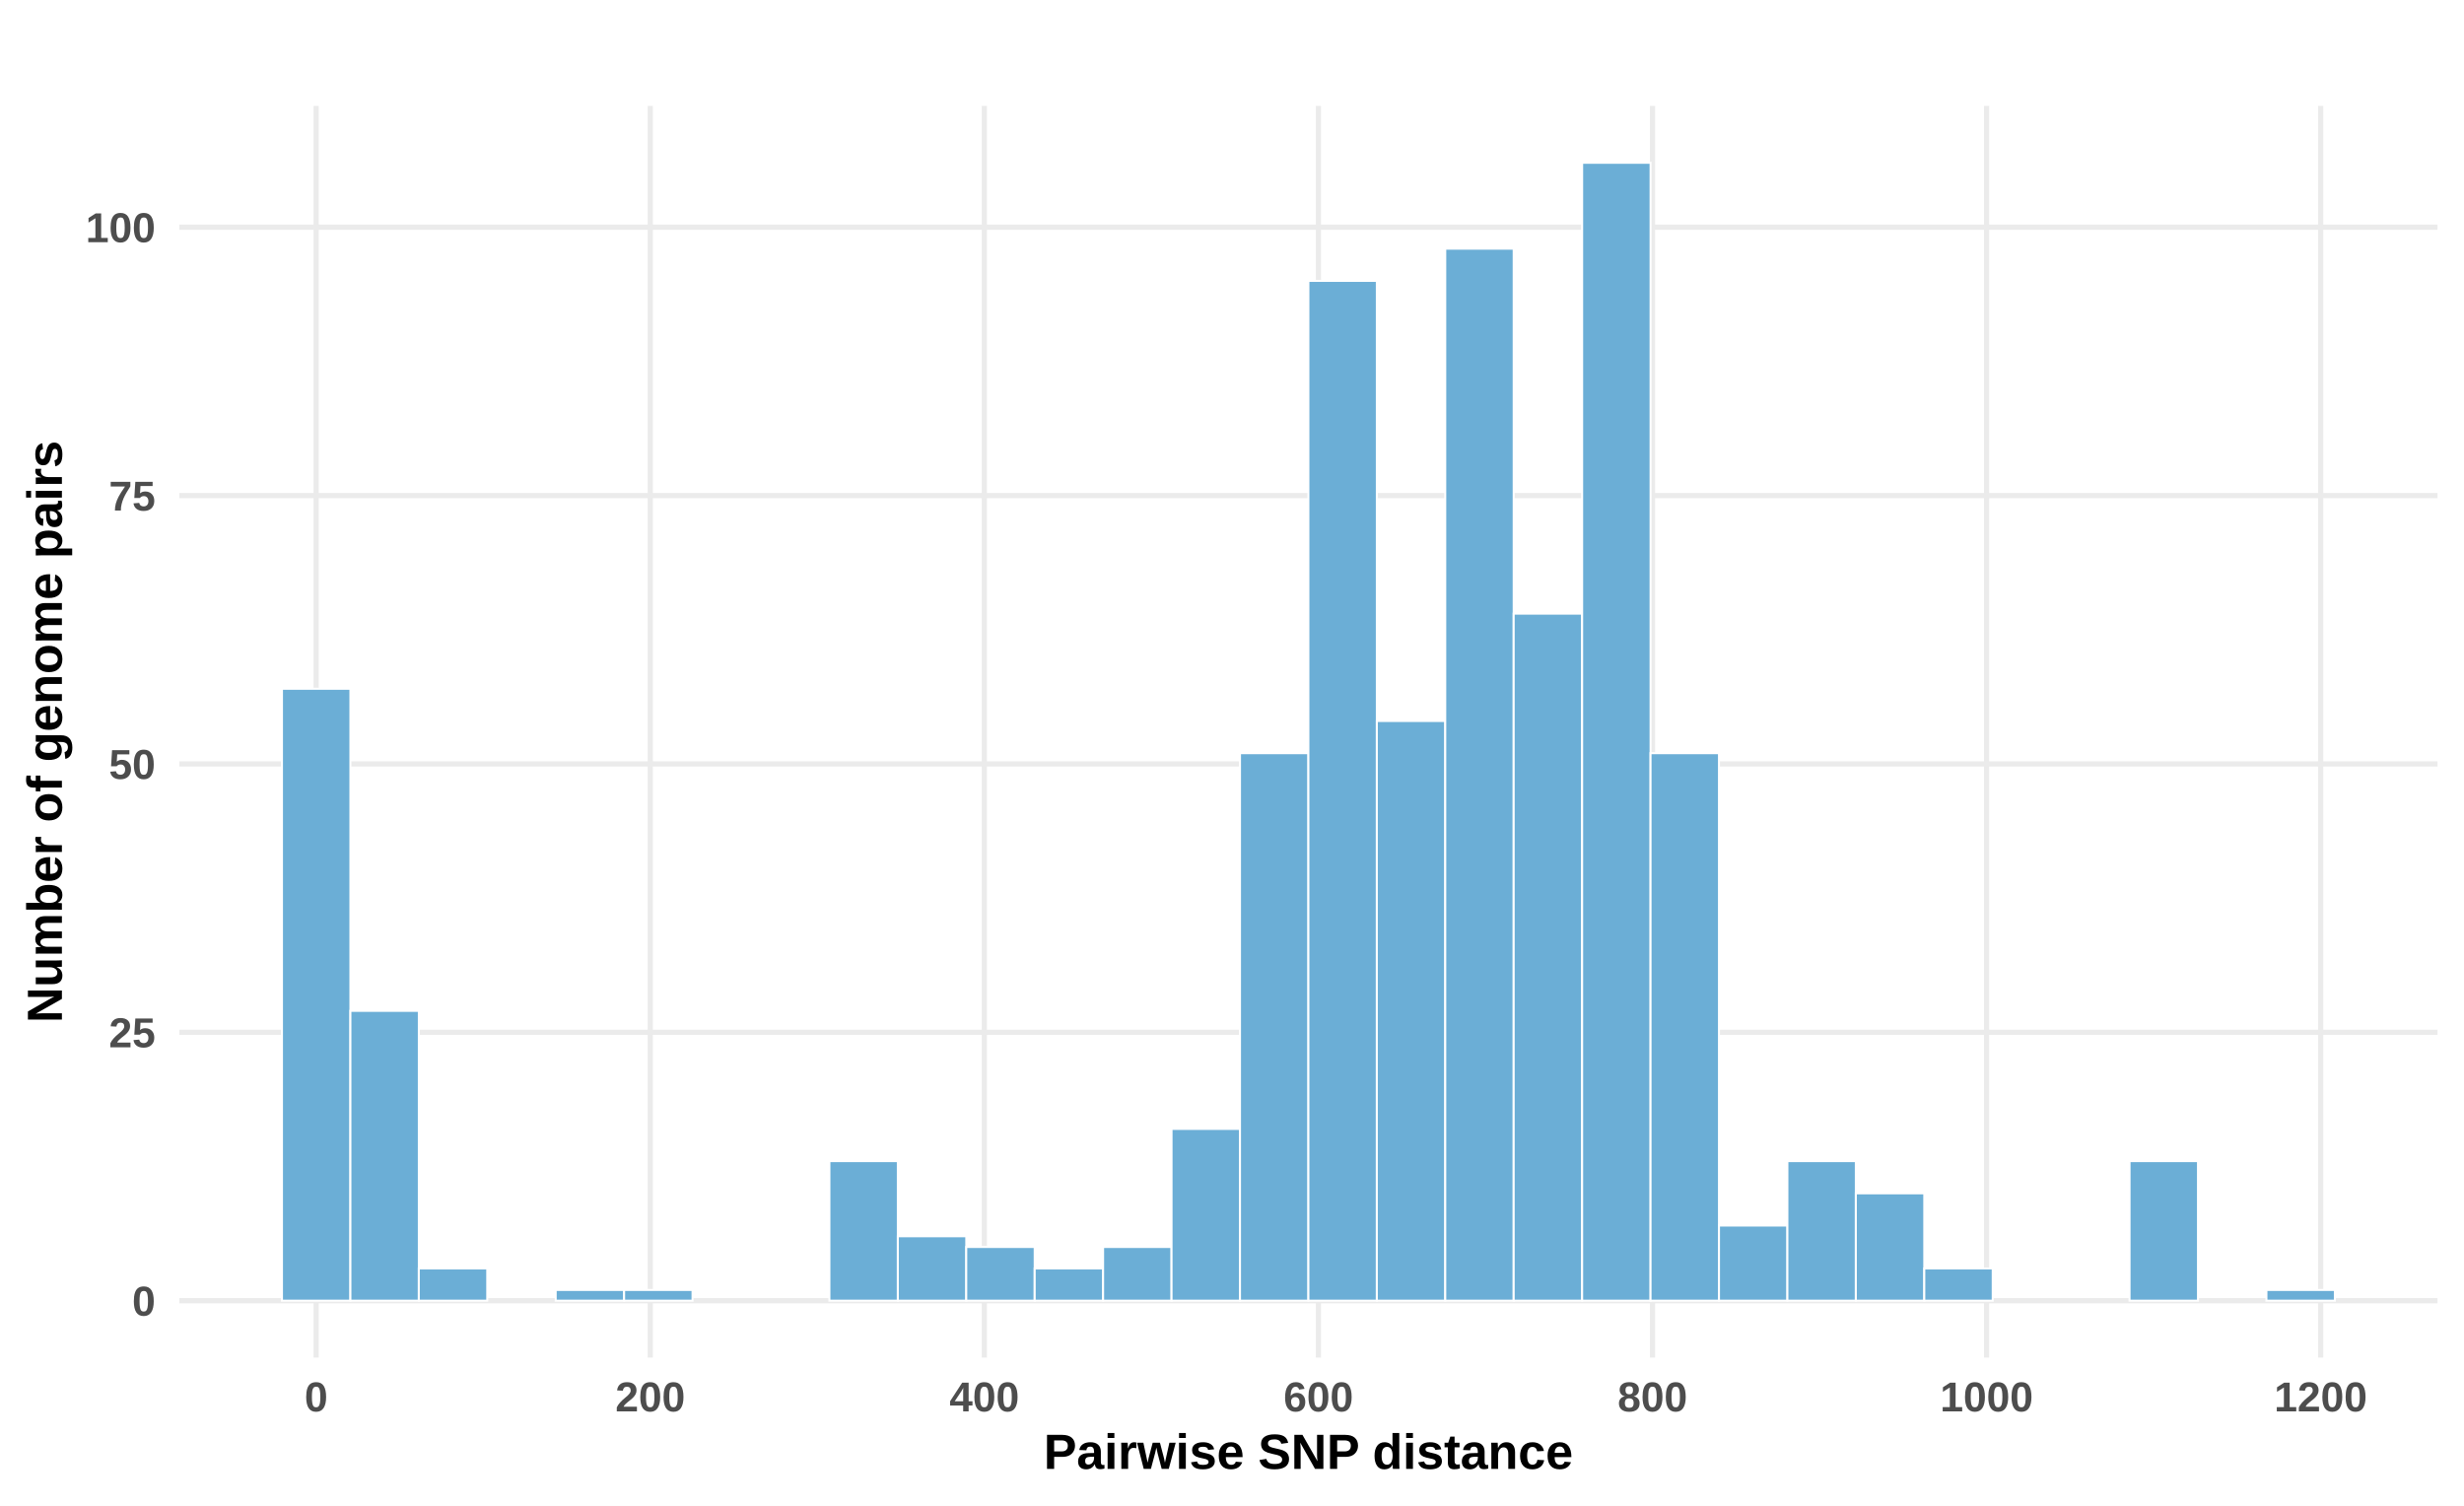
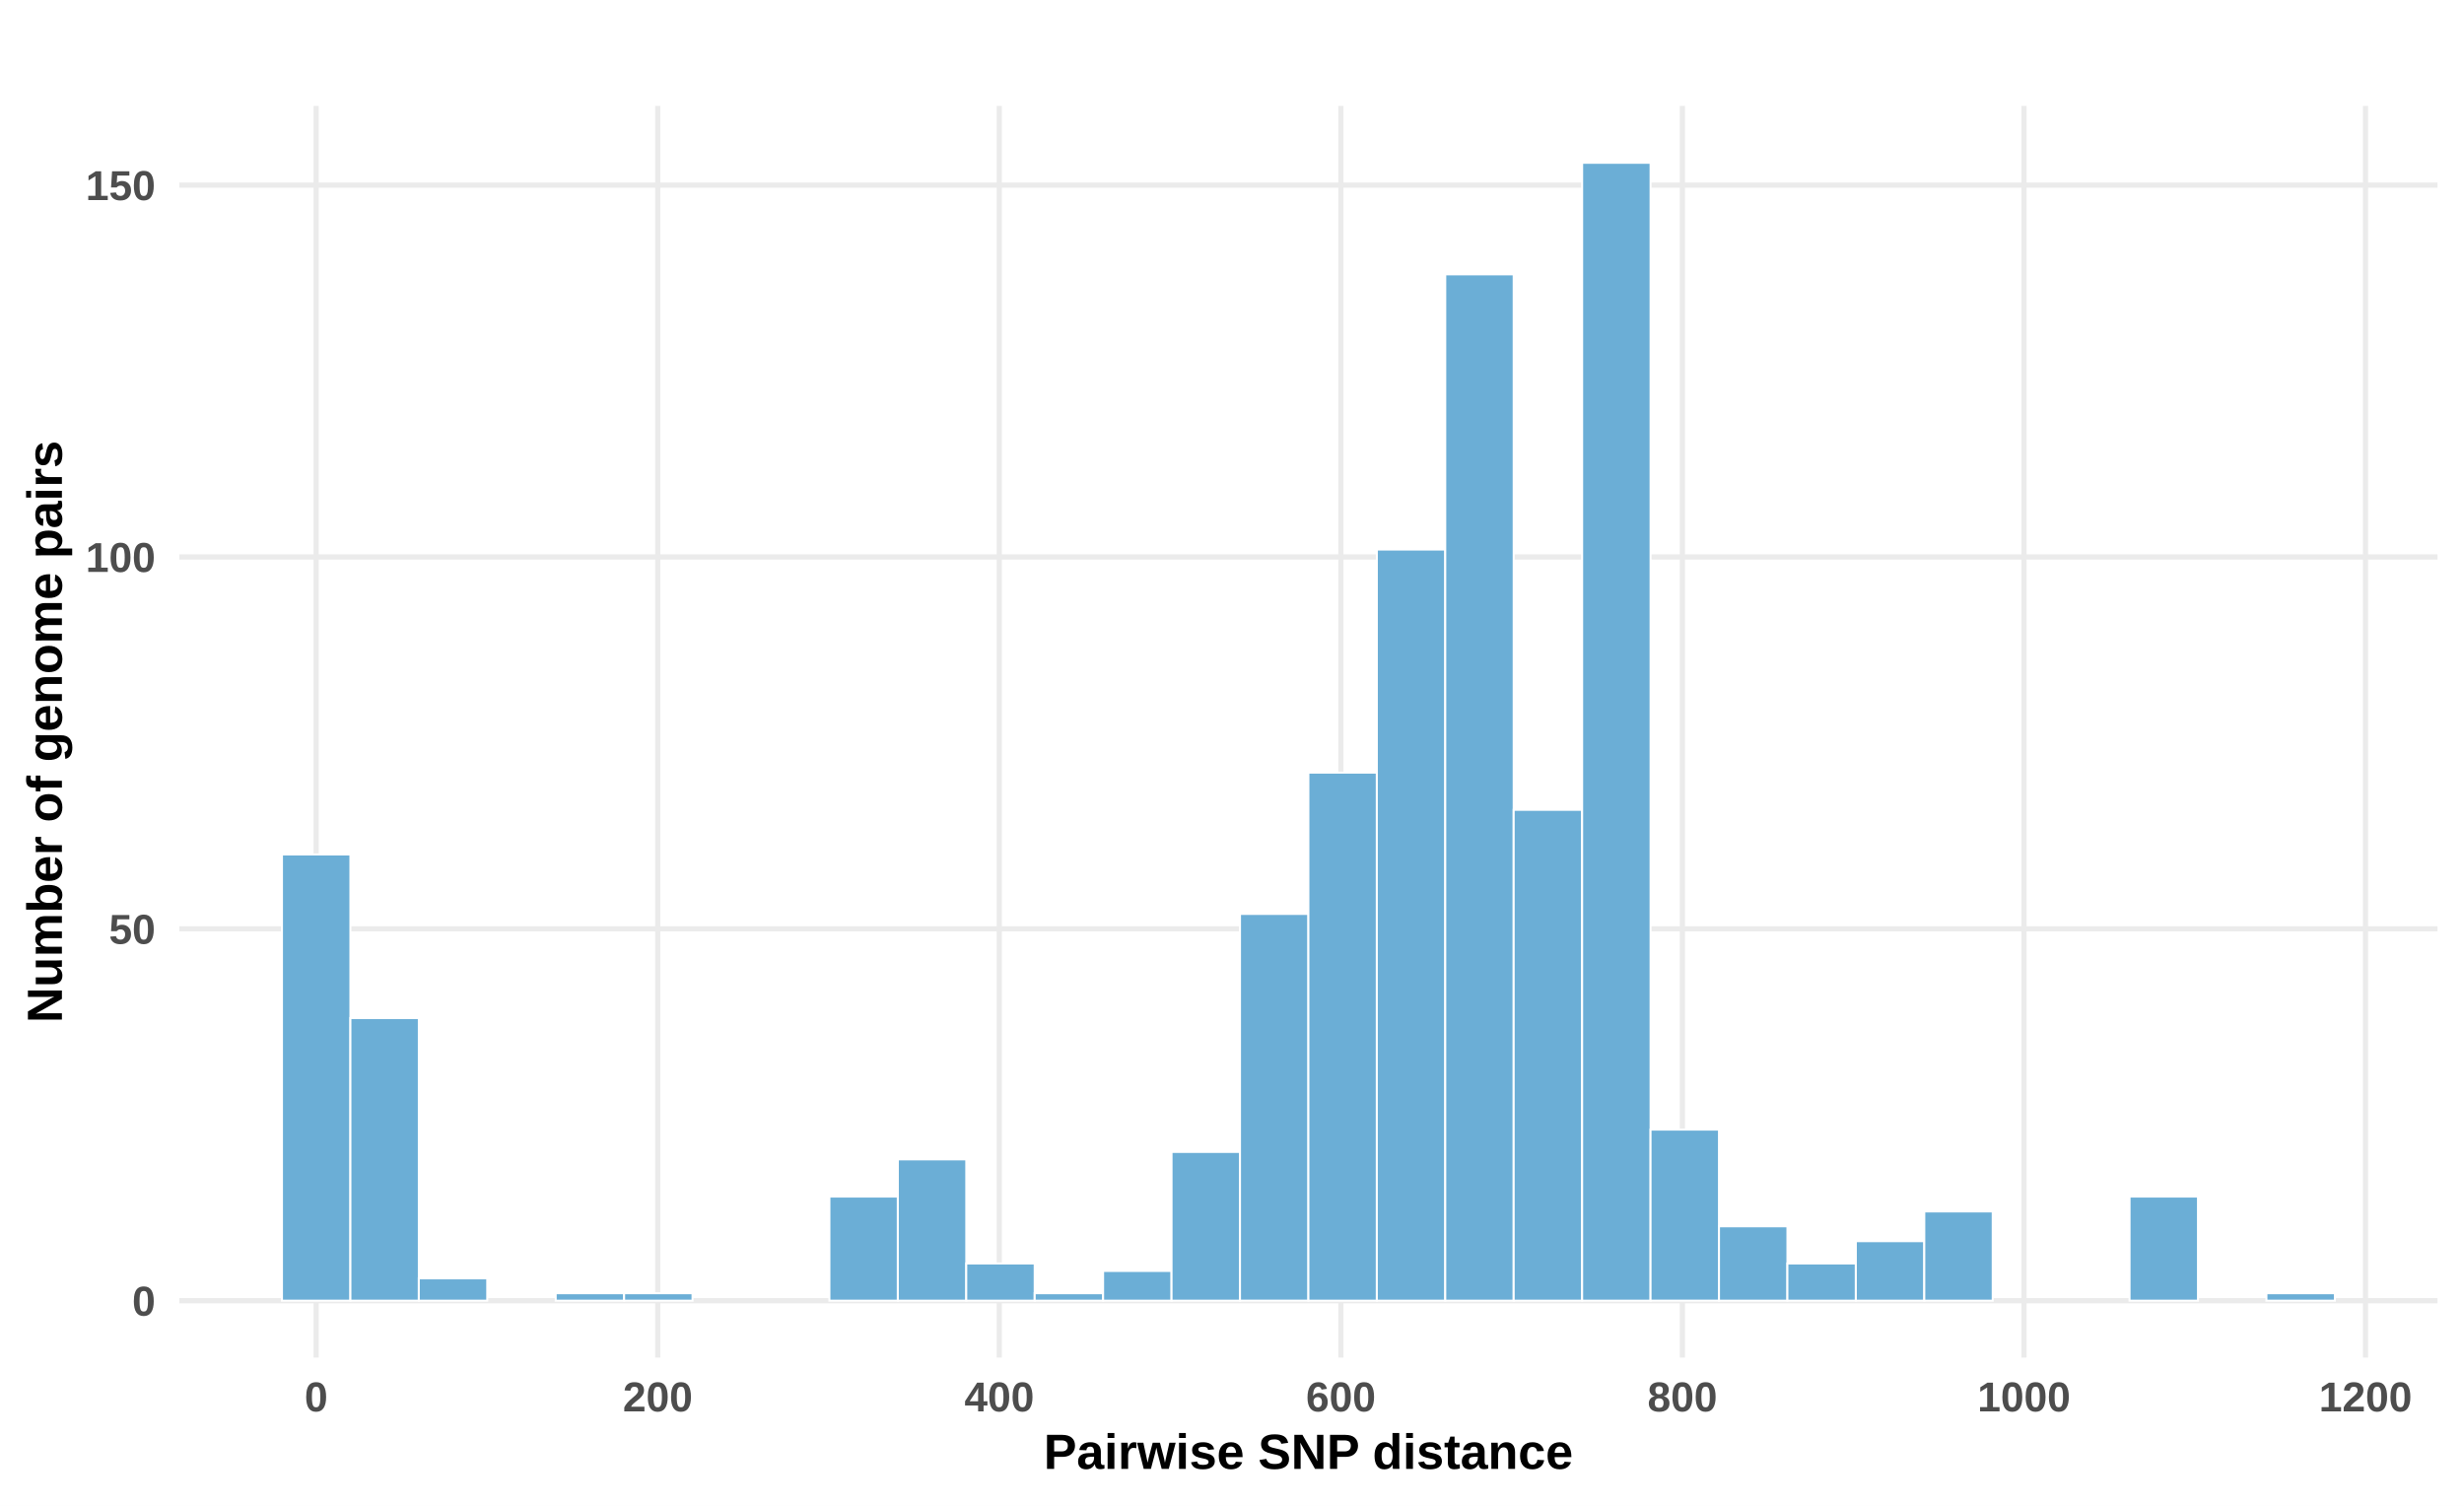
<svg xmlns="http://www.w3.org/2000/svg" width="648.00pt" height="396.00pt" viewBox="0 0 648.00 396.00">
  <g class="svglite">
    <defs>
      <style type="text/css">
    .svglite line, .svglite polyline, .svglite polygon, .svglite path, .svglite rect, .svglite circle {
      fill: none;
      stroke: #000000;
      stroke-linecap: round;
      stroke-linejoin: round;
      stroke-miterlimit: 10.00;
    }
    .svglite text {
      white-space: pre;
    }
    .svglite g.glyphgroup path {
      fill: inherit;
      stroke: none;
    }
  </style>
    </defs>
    <rect width="100%" height="100%" style="stroke: none; fill: #FFFFFF;" />
    <defs>
      <clipPath id="cpMC4wMHw2NDguMDB8MC4wMHwzOTYuMDA=">
        <rect x="0.00" y="0.00" width="648.00" height="396.00" />
      </clipPath>
    </defs>
    <g clip-path="url(#cpMC4wMHw2NDguMDB8MC4wMHwzOTYuMDA=)">
      <rect x="0.00" y="0" width="648.00" height="396.00" style="stroke-width: 1.36; stroke: none; fill: #FFFFFF;" />
    </g>
    <defs>
      <clipPath id="cpNDcuMTZ8NjQxLjAzfDI3Ljg1fDM1Ny4wMg==">
        <rect x="47.16" y="27.85" width="593.87" height="329.17" />
      </clipPath>
    </defs>
    <g clip-path="url(#cpNDcuMTZ8NjQxLjAzfDI3Ljg1fDM1Ny4wMg==)">
      <polyline points="47.16,342.06 641.03,342.06 " style="stroke-width: 1.36; stroke: #EBEBEB; stroke-linecap: butt;" />
-       <polyline points="47.16,271.48 641.03,271.48 " style="stroke-width: 1.36; stroke: #EBEBEB; stroke-linecap: butt;" />
-       <polyline points="47.16,200.91 641.03,200.91 " style="stroke-width: 1.36; stroke: #EBEBEB; stroke-linecap: butt;" />
-       <polyline points="47.16,130.33 641.03,130.33 " style="stroke-width: 1.36; stroke: #EBEBEB; stroke-linecap: butt;" />
-       <polyline points="47.16,59.75 641.03,59.75 " style="stroke-width: 1.36; stroke: #EBEBEB; stroke-linecap: butt;" />
+       <polyline points="47.16,244.27 641.03,244.27 " style="stroke-width: 1.36; stroke: #EBEBEB; stroke-linecap: butt;" />
+       <polyline points="47.16,146.47 641.03,146.47 " style="stroke-width: 1.36; stroke: #EBEBEB; stroke-linecap: butt;" />
+       <polyline points="47.16,48.68 641.03,48.68 " style="stroke-width: 1.36; stroke: #EBEBEB; stroke-linecap: butt;" />
      <polyline points="83.15,357.02 83.15,27.85 " style="stroke-width: 1.36; stroke: #EBEBEB; stroke-linecap: butt;" />
-       <polyline points="171.01,357.02 171.01,27.85 " style="stroke-width: 1.36; stroke: #EBEBEB; stroke-linecap: butt;" />
-       <polyline points="258.87,357.02 258.87,27.85 " style="stroke-width: 1.36; stroke: #EBEBEB; stroke-linecap: butt;" />
-       <polyline points="346.73,357.02 346.73,27.85 " style="stroke-width: 1.36; stroke: #EBEBEB; stroke-linecap: butt;" />
-       <polyline points="434.59,357.02 434.59,27.85 " style="stroke-width: 1.36; stroke: #EBEBEB; stroke-linecap: butt;" />
-       <polyline points="522.45,357.02 522.45,27.85 " style="stroke-width: 1.36; stroke: #EBEBEB; stroke-linecap: butt;" />
-       <polyline points="610.31,357.02 610.31,27.85 " style="stroke-width: 1.36; stroke: #EBEBEB; stroke-linecap: butt;" />
-       <rect x="74.15" y="181.14" width="18.00" height="160.92" style="stroke-width: 0.53; stroke: #FFFFFF; stroke-linecap: butt; stroke-linejoin: miter; fill: #6BAED6;" />
-       <rect x="92.15" y="265.84" width="18.00" height="76.22" style="stroke-width: 0.53; stroke: #FFFFFF; stroke-linecap: butt; stroke-linejoin: miter; fill: #6BAED6;" />
-       <rect x="110.14" y="333.59" width="18.00" height="8.47" style="stroke-width: 0.53; stroke: #FFFFFF; stroke-linecap: butt; stroke-linejoin: miter; fill: #6BAED6;" />
+       <polyline points="172.98,357.02 172.98,27.85 " style="stroke-width: 1.36; stroke: #EBEBEB; stroke-linecap: butt;" />
+       <polyline points="262.80,357.02 262.80,27.85 " style="stroke-width: 1.36; stroke: #EBEBEB; stroke-linecap: butt;" />
+       <polyline points="352.63,357.02 352.63,27.85 " style="stroke-width: 1.36; stroke: #EBEBEB; stroke-linecap: butt;" />
+       <polyline points="442.45,357.02 442.45,27.85 " style="stroke-width: 1.36; stroke: #EBEBEB; stroke-linecap: butt;" />
+       <polyline points="532.28,357.02 532.28,27.85 " style="stroke-width: 1.36; stroke: #EBEBEB; stroke-linecap: butt;" />
+       <polyline points="622.10,357.02 622.10,27.85 " style="stroke-width: 1.36; stroke: #EBEBEB; stroke-linecap: butt;" />
+       <rect x="74.15" y="224.71" width="18.00" height="117.35" style="stroke-width: 0.53; stroke: #FFFFFF; stroke-linecap: butt; stroke-linejoin: miter; fill: #6BAED6;" />
+       <rect x="92.15" y="267.74" width="18.00" height="74.32" style="stroke-width: 0.53; stroke: #FFFFFF; stroke-linecap: butt; stroke-linejoin: miter; fill: #6BAED6;" />
+       <rect x="110.14" y="336.19" width="18.00" height="5.87" style="stroke-width: 0.53; stroke: #FFFFFF; stroke-linecap: butt; stroke-linejoin: miter; fill: #6BAED6;" />
      <rect x="128.14" y="342.06" width="18.00" height="0.00" style="stroke-width: 0.53; stroke: #FFFFFF; stroke-linecap: butt; stroke-linejoin: miter; fill: #6BAED6;" />
-       <rect x="146.14" y="339.24" width="18.00" height="2.82" style="stroke-width: 0.53; stroke: #FFFFFF; stroke-linecap: butt; stroke-linejoin: miter; fill: #6BAED6;" />
-       <rect x="164.13" y="339.24" width="18.00" height="2.82" style="stroke-width: 0.53; stroke: #FFFFFF; stroke-linecap: butt; stroke-linejoin: miter; fill: #6BAED6;" />
+       <rect x="146.14" y="340.10" width="18.00" height="1.96" style="stroke-width: 0.53; stroke: #FFFFFF; stroke-linecap: butt; stroke-linejoin: miter; fill: #6BAED6;" />
+       <rect x="164.13" y="340.10" width="18.00" height="1.96" style="stroke-width: 0.53; stroke: #FFFFFF; stroke-linecap: butt; stroke-linejoin: miter; fill: #6BAED6;" />
      <rect x="182.13" y="342.06" width="18.00" height="0.00" style="stroke-width: 0.53; stroke: #FFFFFF; stroke-linecap: butt; stroke-linejoin: miter; fill: #6BAED6;" />
      <rect x="200.12" y="342.06" width="18.00" height="0.00" style="stroke-width: 0.53; stroke: #FFFFFF; stroke-linecap: butt; stroke-linejoin: miter; fill: #6BAED6;" />
-       <rect x="218.12" y="305.36" width="18.00" height="36.70" style="stroke-width: 0.53; stroke: #FFFFFF; stroke-linecap: butt; stroke-linejoin: miter; fill: #6BAED6;" />
-       <rect x="236.12" y="325.12" width="18.00" height="16.94" style="stroke-width: 0.53; stroke: #FFFFFF; stroke-linecap: butt; stroke-linejoin: miter; fill: #6BAED6;" />
-       <rect x="254.11" y="327.94" width="18.00" height="14.12" style="stroke-width: 0.53; stroke: #FFFFFF; stroke-linecap: butt; stroke-linejoin: miter; fill: #6BAED6;" />
-       <rect x="272.11" y="333.59" width="18.00" height="8.47" style="stroke-width: 0.53; stroke: #FFFFFF; stroke-linecap: butt; stroke-linejoin: miter; fill: #6BAED6;" />
-       <rect x="290.10" y="327.94" width="18.00" height="14.12" style="stroke-width: 0.53; stroke: #FFFFFF; stroke-linecap: butt; stroke-linejoin: miter; fill: #6BAED6;" />
-       <rect x="308.10" y="296.89" width="18.00" height="45.17" style="stroke-width: 0.53; stroke: #FFFFFF; stroke-linecap: butt; stroke-linejoin: miter; fill: #6BAED6;" />
-       <rect x="326.10" y="198.08" width="18.00" height="143.98" style="stroke-width: 0.53; stroke: #FFFFFF; stroke-linecap: butt; stroke-linejoin: miter; fill: #6BAED6;" />
-       <rect x="344.09" y="73.87" width="18.00" height="268.19" style="stroke-width: 0.53; stroke: #FFFFFF; stroke-linecap: butt; stroke-linejoin: miter; fill: #6BAED6;" />
-       <rect x="362.09" y="189.61" width="18.00" height="152.45" style="stroke-width: 0.53; stroke: #FFFFFF; stroke-linecap: butt; stroke-linejoin: miter; fill: #6BAED6;" />
-       <rect x="380.08" y="65.40" width="18.00" height="276.66" style="stroke-width: 0.53; stroke: #FFFFFF; stroke-linecap: butt; stroke-linejoin: miter; fill: #6BAED6;" />
-       <rect x="398.08" y="161.38" width="18.00" height="180.68" style="stroke-width: 0.53; stroke: #FFFFFF; stroke-linecap: butt; stroke-linejoin: miter; fill: #6BAED6;" />
+       <rect x="218.12" y="314.68" width="18.00" height="27.38" style="stroke-width: 0.53; stroke: #FFFFFF; stroke-linecap: butt; stroke-linejoin: miter; fill: #6BAED6;" />
+       <rect x="236.12" y="304.90" width="18.00" height="37.16" style="stroke-width: 0.53; stroke: #FFFFFF; stroke-linecap: butt; stroke-linejoin: miter; fill: #6BAED6;" />
+       <rect x="254.11" y="332.28" width="18.00" height="9.78" style="stroke-width: 0.53; stroke: #FFFFFF; stroke-linecap: butt; stroke-linejoin: miter; fill: #6BAED6;" />
+       <rect x="272.11" y="340.10" width="18.00" height="1.96" style="stroke-width: 0.53; stroke: #FFFFFF; stroke-linecap: butt; stroke-linejoin: miter; fill: #6BAED6;" />
+       <rect x="290.10" y="334.24" width="18.00" height="7.82" style="stroke-width: 0.53; stroke: #FFFFFF; stroke-linecap: butt; stroke-linejoin: miter; fill: #6BAED6;" />
+       <rect x="308.10" y="302.94" width="18.00" height="39.12" style="stroke-width: 0.53; stroke: #FFFFFF; stroke-linecap: butt; stroke-linejoin: miter; fill: #6BAED6;" />
+       <rect x="326.10" y="240.35" width="18.00" height="101.70" style="stroke-width: 0.53; stroke: #FFFFFF; stroke-linecap: butt; stroke-linejoin: miter; fill: #6BAED6;" />
+       <rect x="344.09" y="203.19" width="18.00" height="138.87" style="stroke-width: 0.53; stroke: #FFFFFF; stroke-linecap: butt; stroke-linejoin: miter; fill: #6BAED6;" />
+       <rect x="362.09" y="144.52" width="18.00" height="197.54" style="stroke-width: 0.53; stroke: #FFFFFF; stroke-linecap: butt; stroke-linejoin: miter; fill: #6BAED6;" />
+       <rect x="380.08" y="72.15" width="18.00" height="269.91" style="stroke-width: 0.53; stroke: #FFFFFF; stroke-linecap: butt; stroke-linejoin: miter; fill: #6BAED6;" />
+       <rect x="398.08" y="212.97" width="18.00" height="129.09" style="stroke-width: 0.53; stroke: #FFFFFF; stroke-linecap: butt; stroke-linejoin: miter; fill: #6BAED6;" />
      <rect x="416.08" y="42.81" width="18.00" height="299.25" style="stroke-width: 0.53; stroke: #FFFFFF; stroke-linecap: butt; stroke-linejoin: miter; fill: #6BAED6;" />
-       <rect x="434.07" y="198.08" width="18.00" height="143.98" style="stroke-width: 0.53; stroke: #FFFFFF; stroke-linecap: butt; stroke-linejoin: miter; fill: #6BAED6;" />
-       <rect x="452.07" y="322.30" width="18.00" height="19.76" style="stroke-width: 0.53; stroke: #FFFFFF; stroke-linecap: butt; stroke-linejoin: miter; fill: #6BAED6;" />
-       <rect x="470.06" y="305.36" width="18.00" height="36.70" style="stroke-width: 0.53; stroke: #FFFFFF; stroke-linecap: butt; stroke-linejoin: miter; fill: #6BAED6;" />
-       <rect x="488.06" y="313.83" width="18.00" height="28.23" style="stroke-width: 0.53; stroke: #FFFFFF; stroke-linecap: butt; stroke-linejoin: miter; fill: #6BAED6;" />
-       <rect x="506.06" y="333.59" width="18.00" height="8.47" style="stroke-width: 0.53; stroke: #FFFFFF; stroke-linecap: butt; stroke-linejoin: miter; fill: #6BAED6;" />
+       <rect x="434.07" y="297.07" width="18.00" height="44.98" style="stroke-width: 0.53; stroke: #FFFFFF; stroke-linecap: butt; stroke-linejoin: miter; fill: #6BAED6;" />
+       <rect x="452.07" y="322.50" width="18.00" height="19.56" style="stroke-width: 0.53; stroke: #FFFFFF; stroke-linecap: butt; stroke-linejoin: miter; fill: #6BAED6;" />
+       <rect x="470.06" y="332.28" width="18.00" height="9.78" style="stroke-width: 0.53; stroke: #FFFFFF; stroke-linecap: butt; stroke-linejoin: miter; fill: #6BAED6;" />
+       <rect x="488.06" y="326.41" width="18.00" height="15.65" style="stroke-width: 0.53; stroke: #FFFFFF; stroke-linecap: butt; stroke-linejoin: miter; fill: #6BAED6;" />
+       <rect x="506.06" y="318.59" width="18.00" height="23.47" style="stroke-width: 0.53; stroke: #FFFFFF; stroke-linecap: butt; stroke-linejoin: miter; fill: #6BAED6;" />
      <rect x="524.05" y="342.06" width="18.00" height="0.00" style="stroke-width: 0.53; stroke: #FFFFFF; stroke-linecap: butt; stroke-linejoin: miter; fill: #6BAED6;" />
      <rect x="542.05" y="342.06" width="18.00" height="0.00" style="stroke-width: 0.53; stroke: #FFFFFF; stroke-linecap: butt; stroke-linejoin: miter; fill: #6BAED6;" />
-       <rect x="560.04" y="305.36" width="18.00" height="36.70" style="stroke-width: 0.53; stroke: #FFFFFF; stroke-linecap: butt; stroke-linejoin: miter; fill: #6BAED6;" />
+       <rect x="560.04" y="314.68" width="18.00" height="27.38" style="stroke-width: 0.53; stroke: #FFFFFF; stroke-linecap: butt; stroke-linejoin: miter; fill: #6BAED6;" />
      <rect x="578.04" y="342.06" width="18.00" height="0.00" style="stroke-width: 0.53; stroke: #FFFFFF; stroke-linecap: butt; stroke-linejoin: miter; fill: #6BAED6;" />
-       <rect x="596.04" y="339.24" width="18.00" height="2.82" style="stroke-width: 0.53; stroke: #FFFFFF; stroke-linecap: butt; stroke-linejoin: miter; fill: #6BAED6;" />
+       <rect x="596.04" y="340.10" width="18.00" height="1.96" style="stroke-width: 0.53; stroke: #FFFFFF; stroke-linecap: butt; stroke-linejoin: miter; fill: #6BAED6;" />
    </g>
    <g clip-path="url(#cpMC4wMHw2NDguMDB8MC4wMHwzOTYuMDA=)">
      <text x="40.88" y="346.00" text-anchor="end" style="font-size: 11.00px; font-weight: bold;fill: #4D4D4D; font-family: &quot;Arial&quot;;" textLength="6.12px" lengthAdjust="spacingAndGlyphs">0</text>
-       <text x="40.88" y="275.42" text-anchor="end" style="font-size: 11.00px; font-weight: bold;fill: #4D4D4D; font-family: &quot;Arial&quot;;" textLength="12.25px" lengthAdjust="spacingAndGlyphs">25</text>
-       <text x="40.88" y="204.84" text-anchor="end" style="font-size: 11.00px; font-weight: bold;fill: #4D4D4D; font-family: &quot;Arial&quot;;" textLength="12.25px" lengthAdjust="spacingAndGlyphs">50</text>
-       <text x="40.88" y="134.27" text-anchor="end" style="font-size: 11.00px; font-weight: bold;fill: #4D4D4D; font-family: &quot;Arial&quot;;" textLength="12.25px" lengthAdjust="spacingAndGlyphs">75</text>
-       <text x="40.88" y="63.69" text-anchor="end" style="font-size: 11.00px; font-weight: bold;fill: #4D4D4D; font-family: &quot;Arial&quot;;" textLength="18.38px" lengthAdjust="spacingAndGlyphs">100</text>
+       <text x="40.88" y="248.21" text-anchor="end" style="font-size: 11.00px; font-weight: bold;fill: #4D4D4D; font-family: &quot;Arial&quot;;" textLength="12.25px" lengthAdjust="spacingAndGlyphs">50</text>
+       <text x="40.88" y="150.41" text-anchor="end" style="font-size: 11.00px; font-weight: bold;fill: #4D4D4D; font-family: &quot;Arial&quot;;" textLength="18.38px" lengthAdjust="spacingAndGlyphs">100</text>
+       <text x="40.88" y="52.62" text-anchor="end" style="font-size: 11.00px; font-weight: bold;fill: #4D4D4D; font-family: &quot;Arial&quot;;" textLength="18.38px" lengthAdjust="spacingAndGlyphs">150</text>
      <text x="83.15" y="371.18" text-anchor="middle" style="font-size: 11.00px; font-weight: bold;fill: #4D4D4D; font-family: &quot;Arial&quot;;" textLength="6.12px" lengthAdjust="spacingAndGlyphs">0</text>
-       <text x="171.01" y="371.18" text-anchor="middle" style="font-size: 11.00px; font-weight: bold;fill: #4D4D4D; font-family: &quot;Arial&quot;;" textLength="18.38px" lengthAdjust="spacingAndGlyphs">200</text>
-       <text x="258.87" y="371.18" text-anchor="middle" style="font-size: 11.00px; font-weight: bold;fill: #4D4D4D; font-family: &quot;Arial&quot;;" textLength="18.38px" lengthAdjust="spacingAndGlyphs">400</text>
-       <text x="346.73" y="371.18" text-anchor="middle" style="font-size: 11.00px; font-weight: bold;fill: #4D4D4D; font-family: &quot;Arial&quot;;" textLength="18.38px" lengthAdjust="spacingAndGlyphs">600</text>
-       <text x="434.59" y="371.18" text-anchor="middle" style="font-size: 11.00px; font-weight: bold;fill: #4D4D4D; font-family: &quot;Arial&quot;;" textLength="18.38px" lengthAdjust="spacingAndGlyphs">800</text>
-       <text x="522.45" y="371.18" text-anchor="middle" style="font-size: 11.00px; font-weight: bold;fill: #4D4D4D; font-family: &quot;Arial&quot;;" textLength="24.50px" lengthAdjust="spacingAndGlyphs">1000</text>
-       <text x="610.31" y="371.18" text-anchor="middle" style="font-size: 11.00px; font-weight: bold;fill: #4D4D4D; font-family: &quot;Arial&quot;;" textLength="24.50px" lengthAdjust="spacingAndGlyphs">1200</text>
+       <text x="172.98" y="371.18" text-anchor="middle" style="font-size: 11.00px; font-weight: bold;fill: #4D4D4D; font-family: &quot;Arial&quot;;" textLength="18.38px" lengthAdjust="spacingAndGlyphs">200</text>
+       <text x="262.80" y="371.18" text-anchor="middle" style="font-size: 11.00px; font-weight: bold;fill: #4D4D4D; font-family: &quot;Arial&quot;;" textLength="18.38px" lengthAdjust="spacingAndGlyphs">400</text>
+       <text x="352.63" y="371.18" text-anchor="middle" style="font-size: 11.00px; font-weight: bold;fill: #4D4D4D; font-family: &quot;Arial&quot;;" textLength="18.38px" lengthAdjust="spacingAndGlyphs">600</text>
+       <text x="442.45" y="371.18" text-anchor="middle" style="font-size: 11.00px; font-weight: bold;fill: #4D4D4D; font-family: &quot;Arial&quot;;" textLength="18.38px" lengthAdjust="spacingAndGlyphs">800</text>
+       <text x="532.28" y="371.18" text-anchor="middle" style="font-size: 11.00px; font-weight: bold;fill: #4D4D4D; font-family: &quot;Arial&quot;;" textLength="24.50px" lengthAdjust="spacingAndGlyphs">1000</text>
+       <text x="622.10" y="371.18" text-anchor="middle" style="font-size: 11.00px; font-weight: bold;fill: #4D4D4D; font-family: &quot;Arial&quot;;" textLength="24.50px" lengthAdjust="spacingAndGlyphs">1200</text>
      <text x="344.09" y="386.29" text-anchor="middle" style="font-size: 13.00px; font-weight: bold; font-family: &quot;Arial&quot;;" textLength="139.23px" lengthAdjust="spacingAndGlyphs">Pairwise SNP distance</text>
      <text transform="translate(16.28,192.44) rotate(-90)" text-anchor="middle" style="font-size: 13.00px; font-weight: bold; font-family: &quot;Arial&quot;;" textLength="153.14px" lengthAdjust="spacingAndGlyphs">Number of genome pairs</text>
    </g>
  </g>
</svg>
